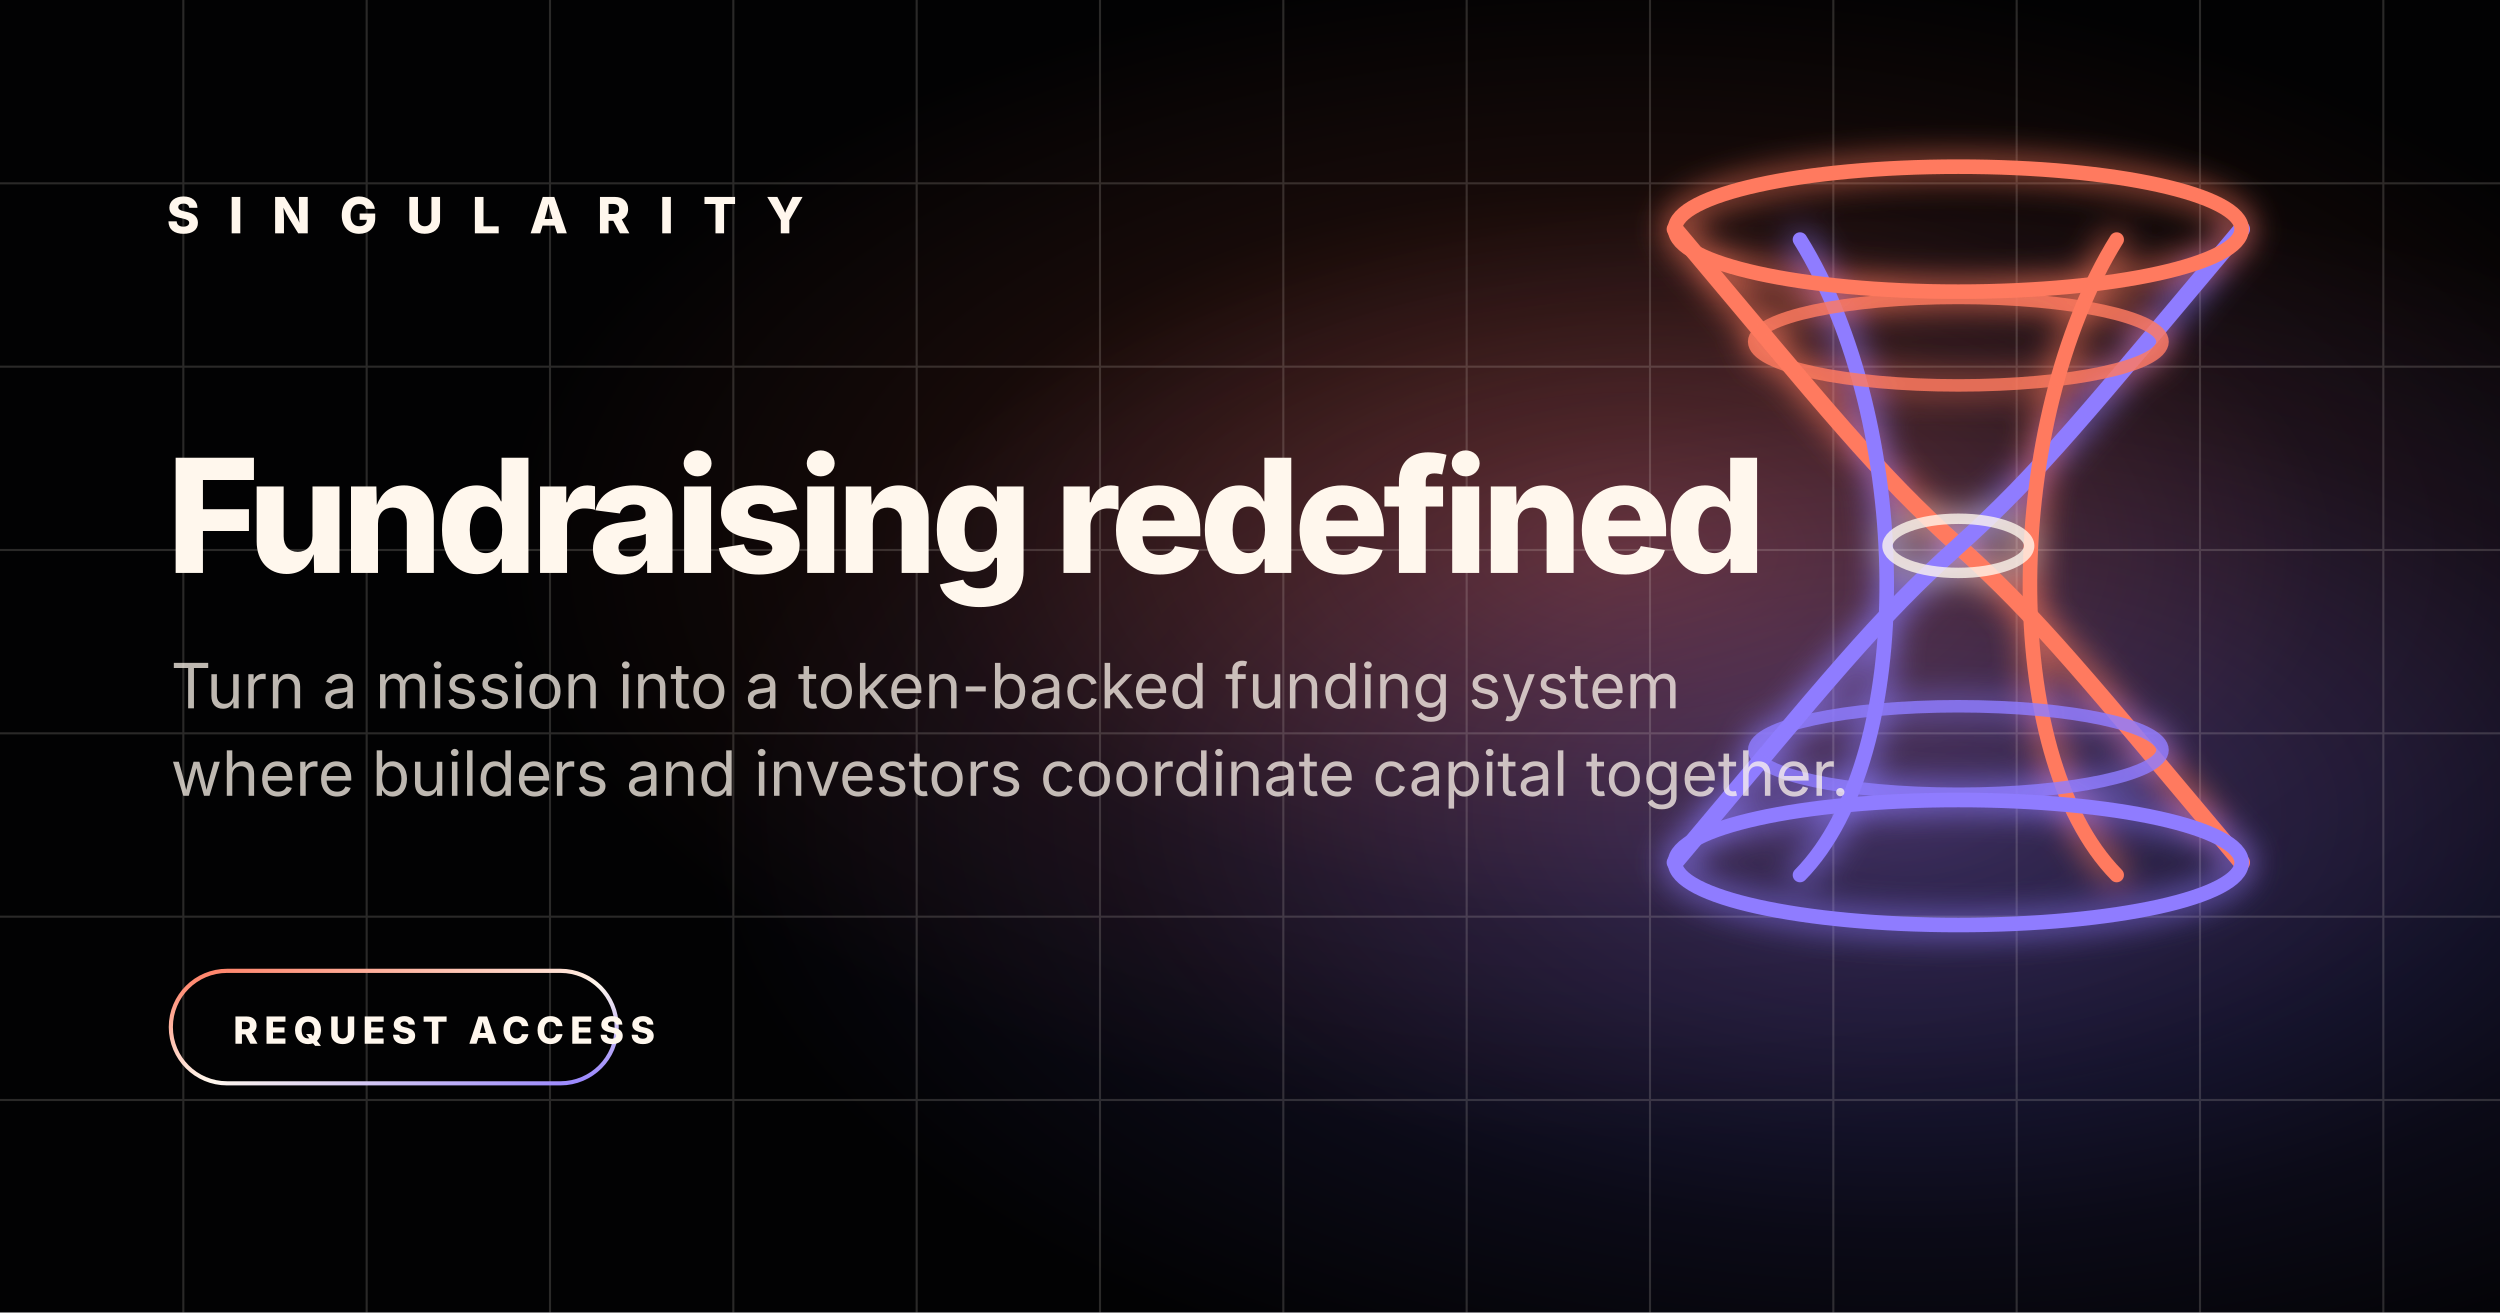
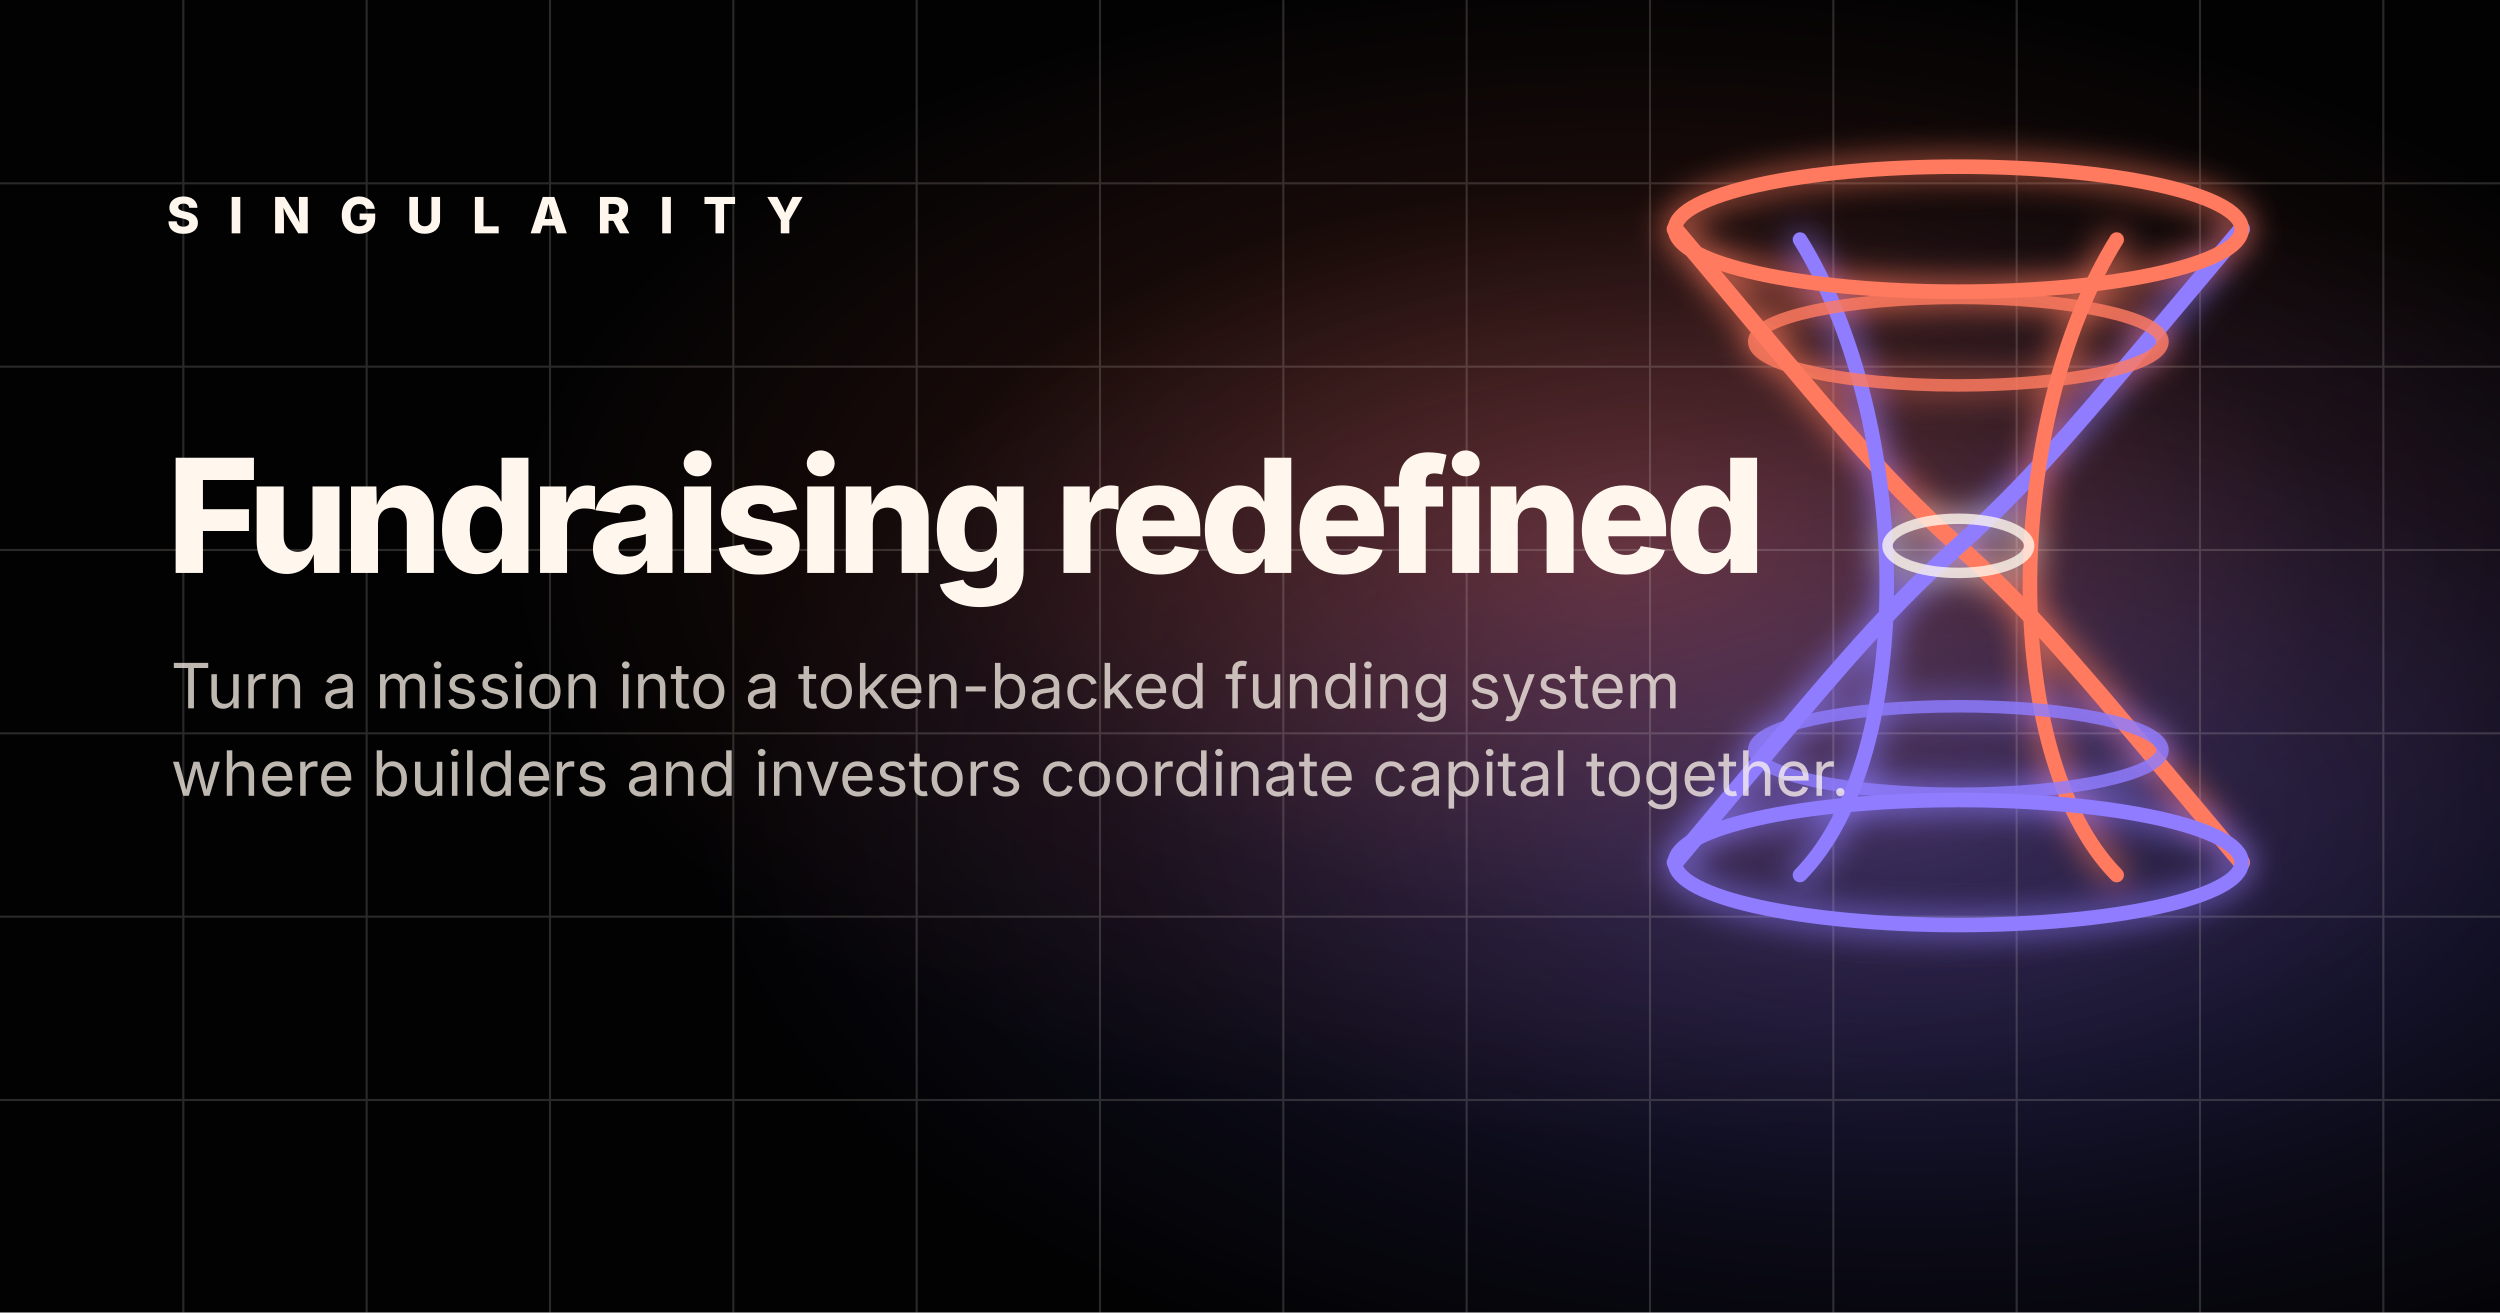
<svg xmlns="http://www.w3.org/2000/svg" viewBox="0 0 1200 630">
  <defs>
    <radialGradient id="bg-orange" cx="65%" cy="42%" r="45%">
      <stop offset="0%" stop-color="#ff6a4a" stop-opacity=".38" />
      <stop offset="62%" stop-color="#ff6a4a" stop-opacity=".08" />
      <stop offset="100%" stop-color="#ff6a4a" stop-opacity="0" />
    </radialGradient>
    <radialGradient id="bg-purple" cx="76%" cy="62%" r="48%">
      <stop offset="0%" stop-color="#766cff" stop-opacity=".34" />
      <stop offset="66%" stop-color="#766cff" stop-opacity=".08" />
      <stop offset="100%" stop-color="#766cff" stop-opacity="0" />
    </radialGradient>
    <linearGradient id="line-fade" x1="0" y1="0" x2="1" y2="1">
      <stop offset="0%" stop-color="#ff7a5f" />
      <stop offset="54%" stop-color="#fff7ed" />
      <stop offset="100%" stop-color="#8f7cff" />
    </linearGradient>
    <filter id="soft-glow" x="-80%" y="-80%" width="260%" height="260%">
      <feGaussianBlur stdDeviation="8" result="blur" />
      <feMerge>
        <feMergeNode in="blur" />
        <feMergeNode in="SourceGraphic" />
      </feMerge>
    </filter>
  </defs>
  <rect width="1200" height="630" fill="#020203" />
  <rect width="1200" height="630" fill="url(#bg-orange)" />
  <rect width="1200" height="630" fill="url(#bg-purple)" />
  <g opacity=".16" stroke="#fff7ed" stroke-width="1">
    <path d="M0 88 H1200 M0 176 H1200 M0 264 H1200 M0 352 H1200 M0 440 H1200 M0 528 H1200" />
    <path d="M88 0 V630 M176 0 V630 M264 0 V630 M352 0 V630 M440 0 V630 M528 0 V630 M616 0 V630 M704 0 V630 M792 0 V630 M880 0 V630 M968 0 V630 M1056 0 V630 M1144 0 V630" />
  </g>
  <g transform="translate(940 110)" fill="none" stroke-linecap="round" stroke-linejoin="round" filter="url(#soft-glow)">
    <path d="M-136 0 C-62 88 -39 117 0 152 C39 187 62 216 136 304" stroke="#ff7a5f" stroke-width="8" />
    <path d="M136 0 C62 88 39 117 0 152 C-39 187 -62 216 -136 304" stroke="#8f7cff" stroke-width="8" />
    <path d="M-76 5 C-22 92 -19 252 -76 310" stroke="#8f7cff" stroke-width="7" />
    <path d="M76 5 C22 92 19 252 76 310" stroke="#ff7a5f" stroke-width="7" />
    <ellipse cx="0" cy="0" rx="136" ry="30" stroke="#ff7a5f" stroke-width="7" />
    <ellipse cx="0" cy="54" rx="98" ry="21" stroke="#ff7a5f" stroke-opacity=".82" stroke-width="6" />
    <ellipse cx="0" cy="152" rx="34" ry="13" stroke="#fff7ed" stroke-opacity=".78" stroke-width="5" />
    <ellipse cx="0" cy="250" rx="98" ry="21" stroke="#8f7cff" stroke-opacity=".82" stroke-width="6" />
    <ellipse cx="0" cy="304" rx="136" ry="30" stroke="#8f7cff" stroke-width="7" />
  </g>
  <g font-family="Inter, ui-sans-serif, system-ui, -apple-system, BlinkMacSystemFont, 'Segoe UI', sans-serif">
    <text x="80" y="112" fill="#fff7ed" font-size="24" font-weight="800" letter-spacing="14">SINGULARITY</text>
    <text x="80" y="275" fill="#fff7ed" font-size="76" font-weight="820" letter-spacing="-3">Fundraising redefined</text>
    <text x="82" y="340" fill="#fff7ed" fill-opacity=".74" font-size="30" font-weight="440">Turn a mission into a token-backed funding system</text>
    <text x="82" y="382" fill="#fff7ed" fill-opacity=".74" font-size="30" font-weight="440">where builders and investors coordinate capital together.</text>
-     <rect x="82" y="466" width="214" height="54" rx="27" fill="none" stroke="url(#line-fade)" stroke-width="2" />
-     <text x="112" y="501" fill="#fff7ed" font-size="18" font-weight="760" letter-spacing="3">REQUEST ACCESS</text>
  </g>
</svg>
